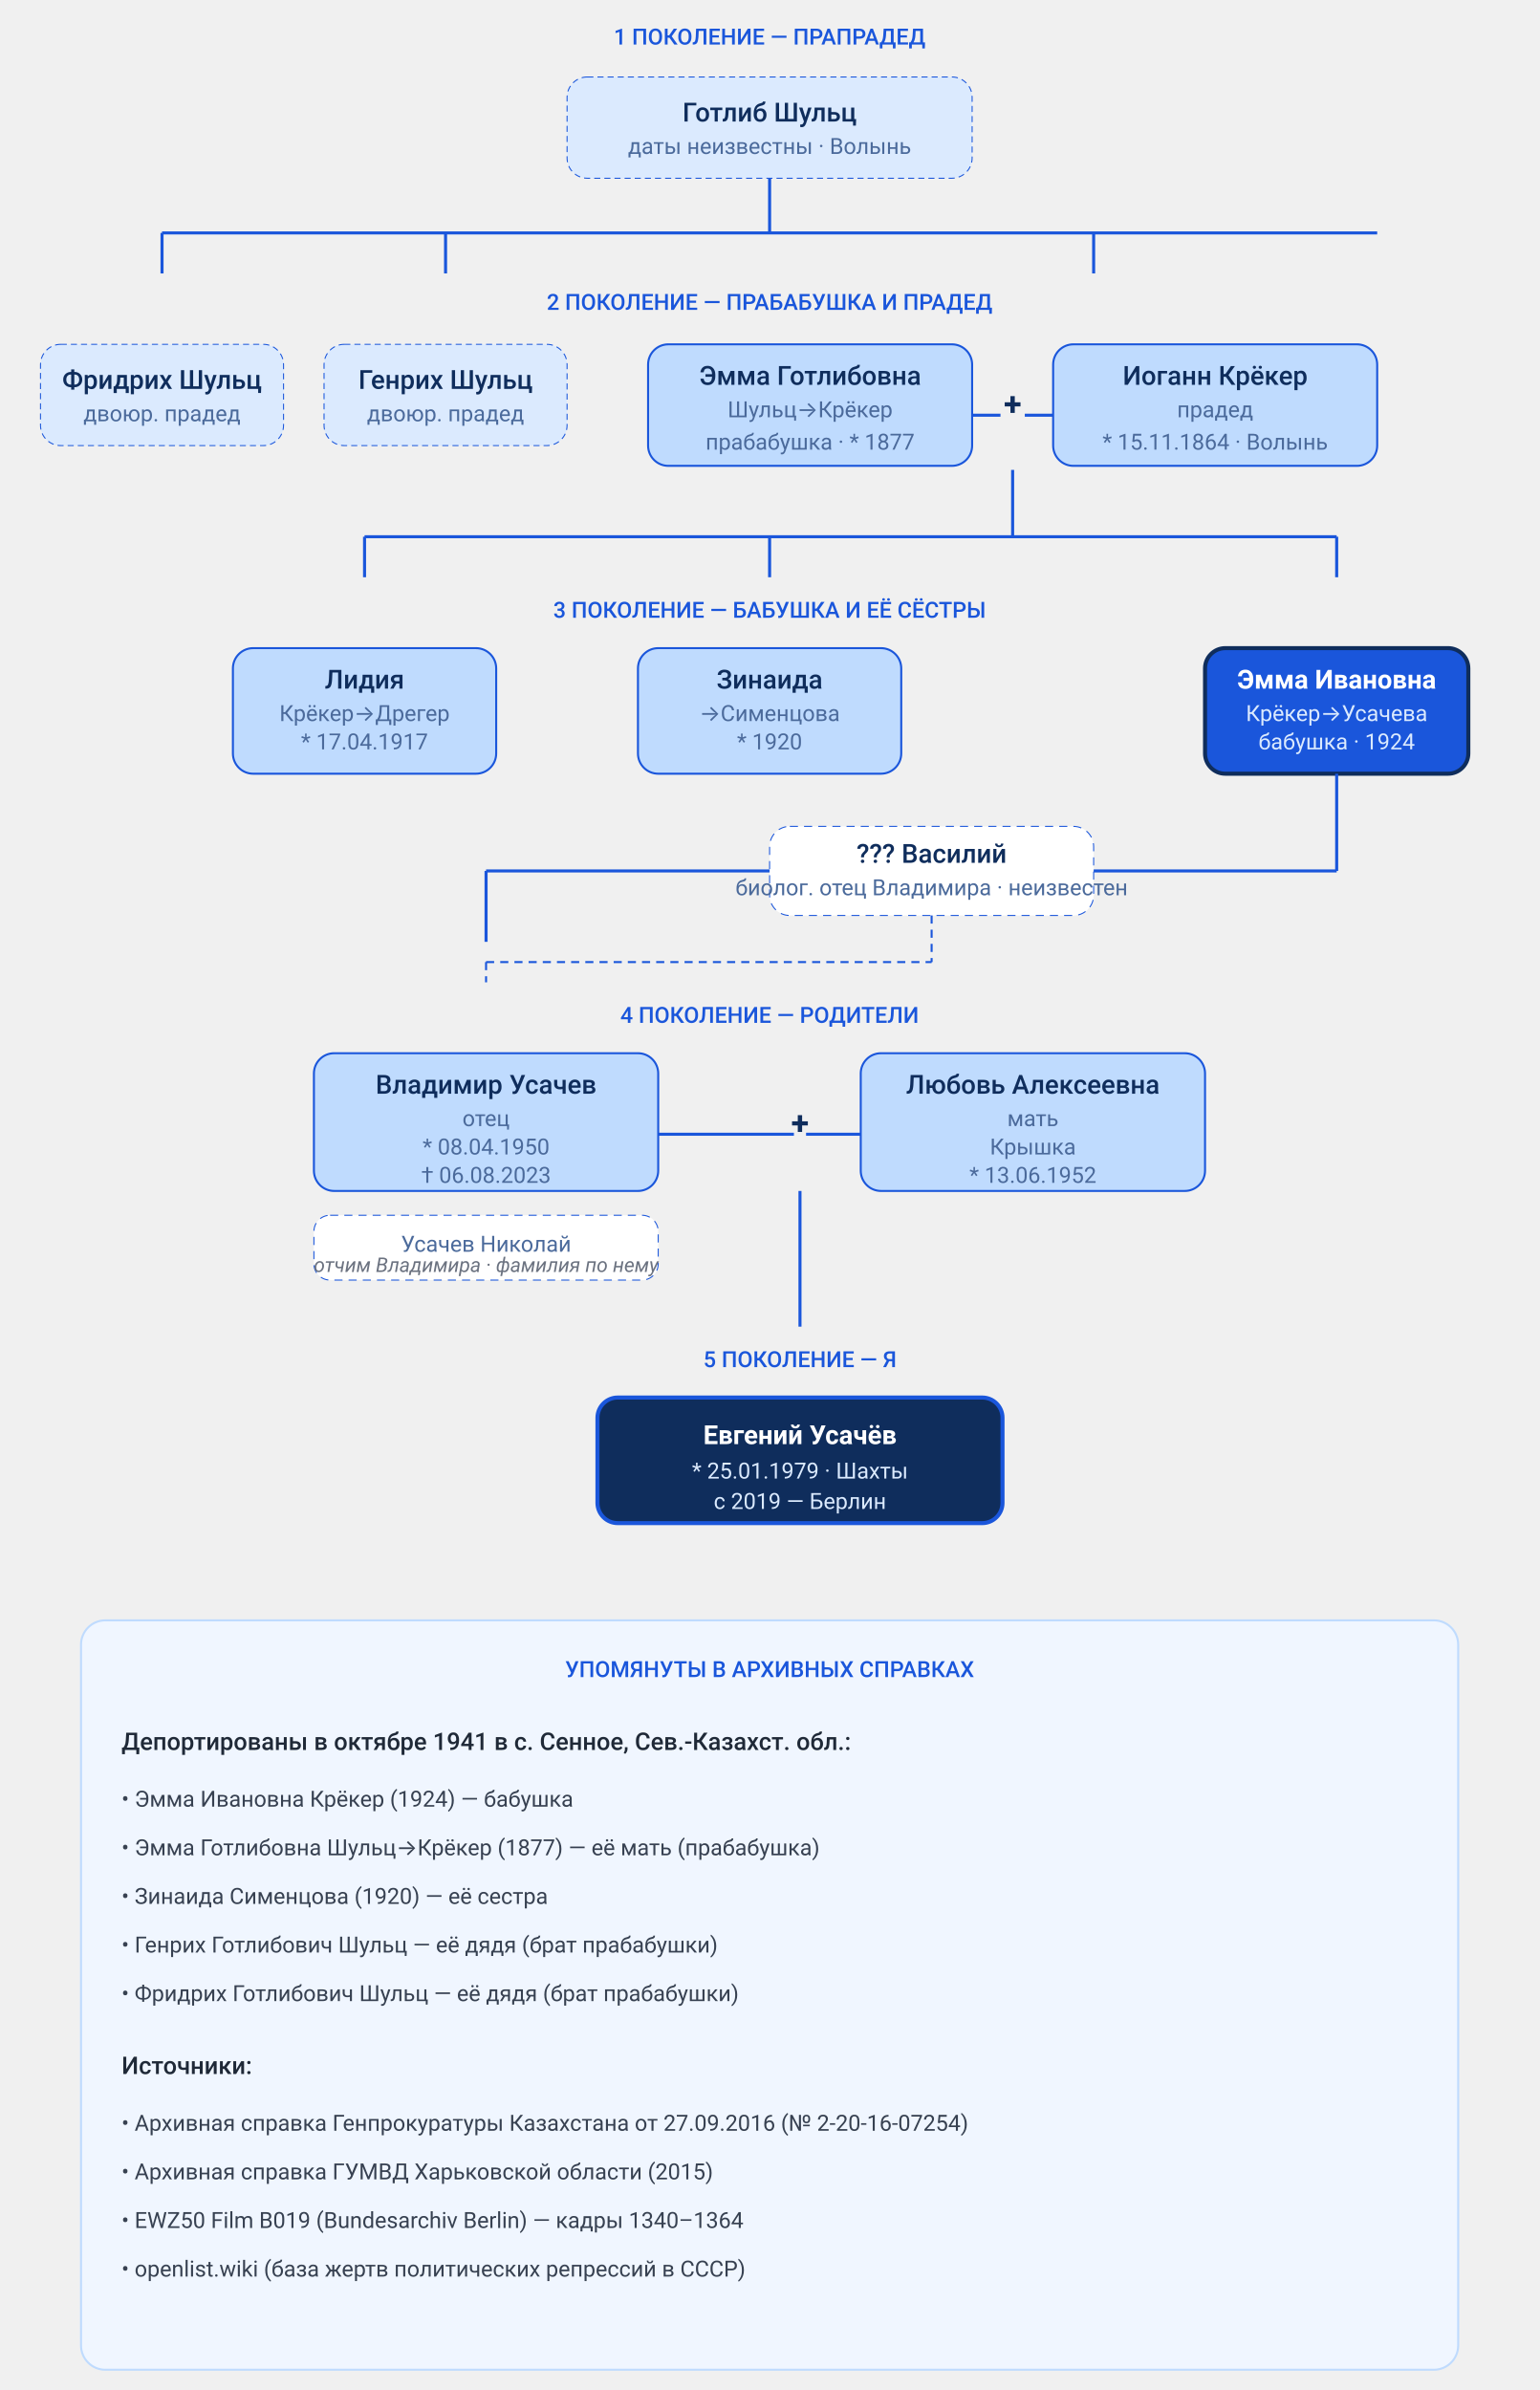
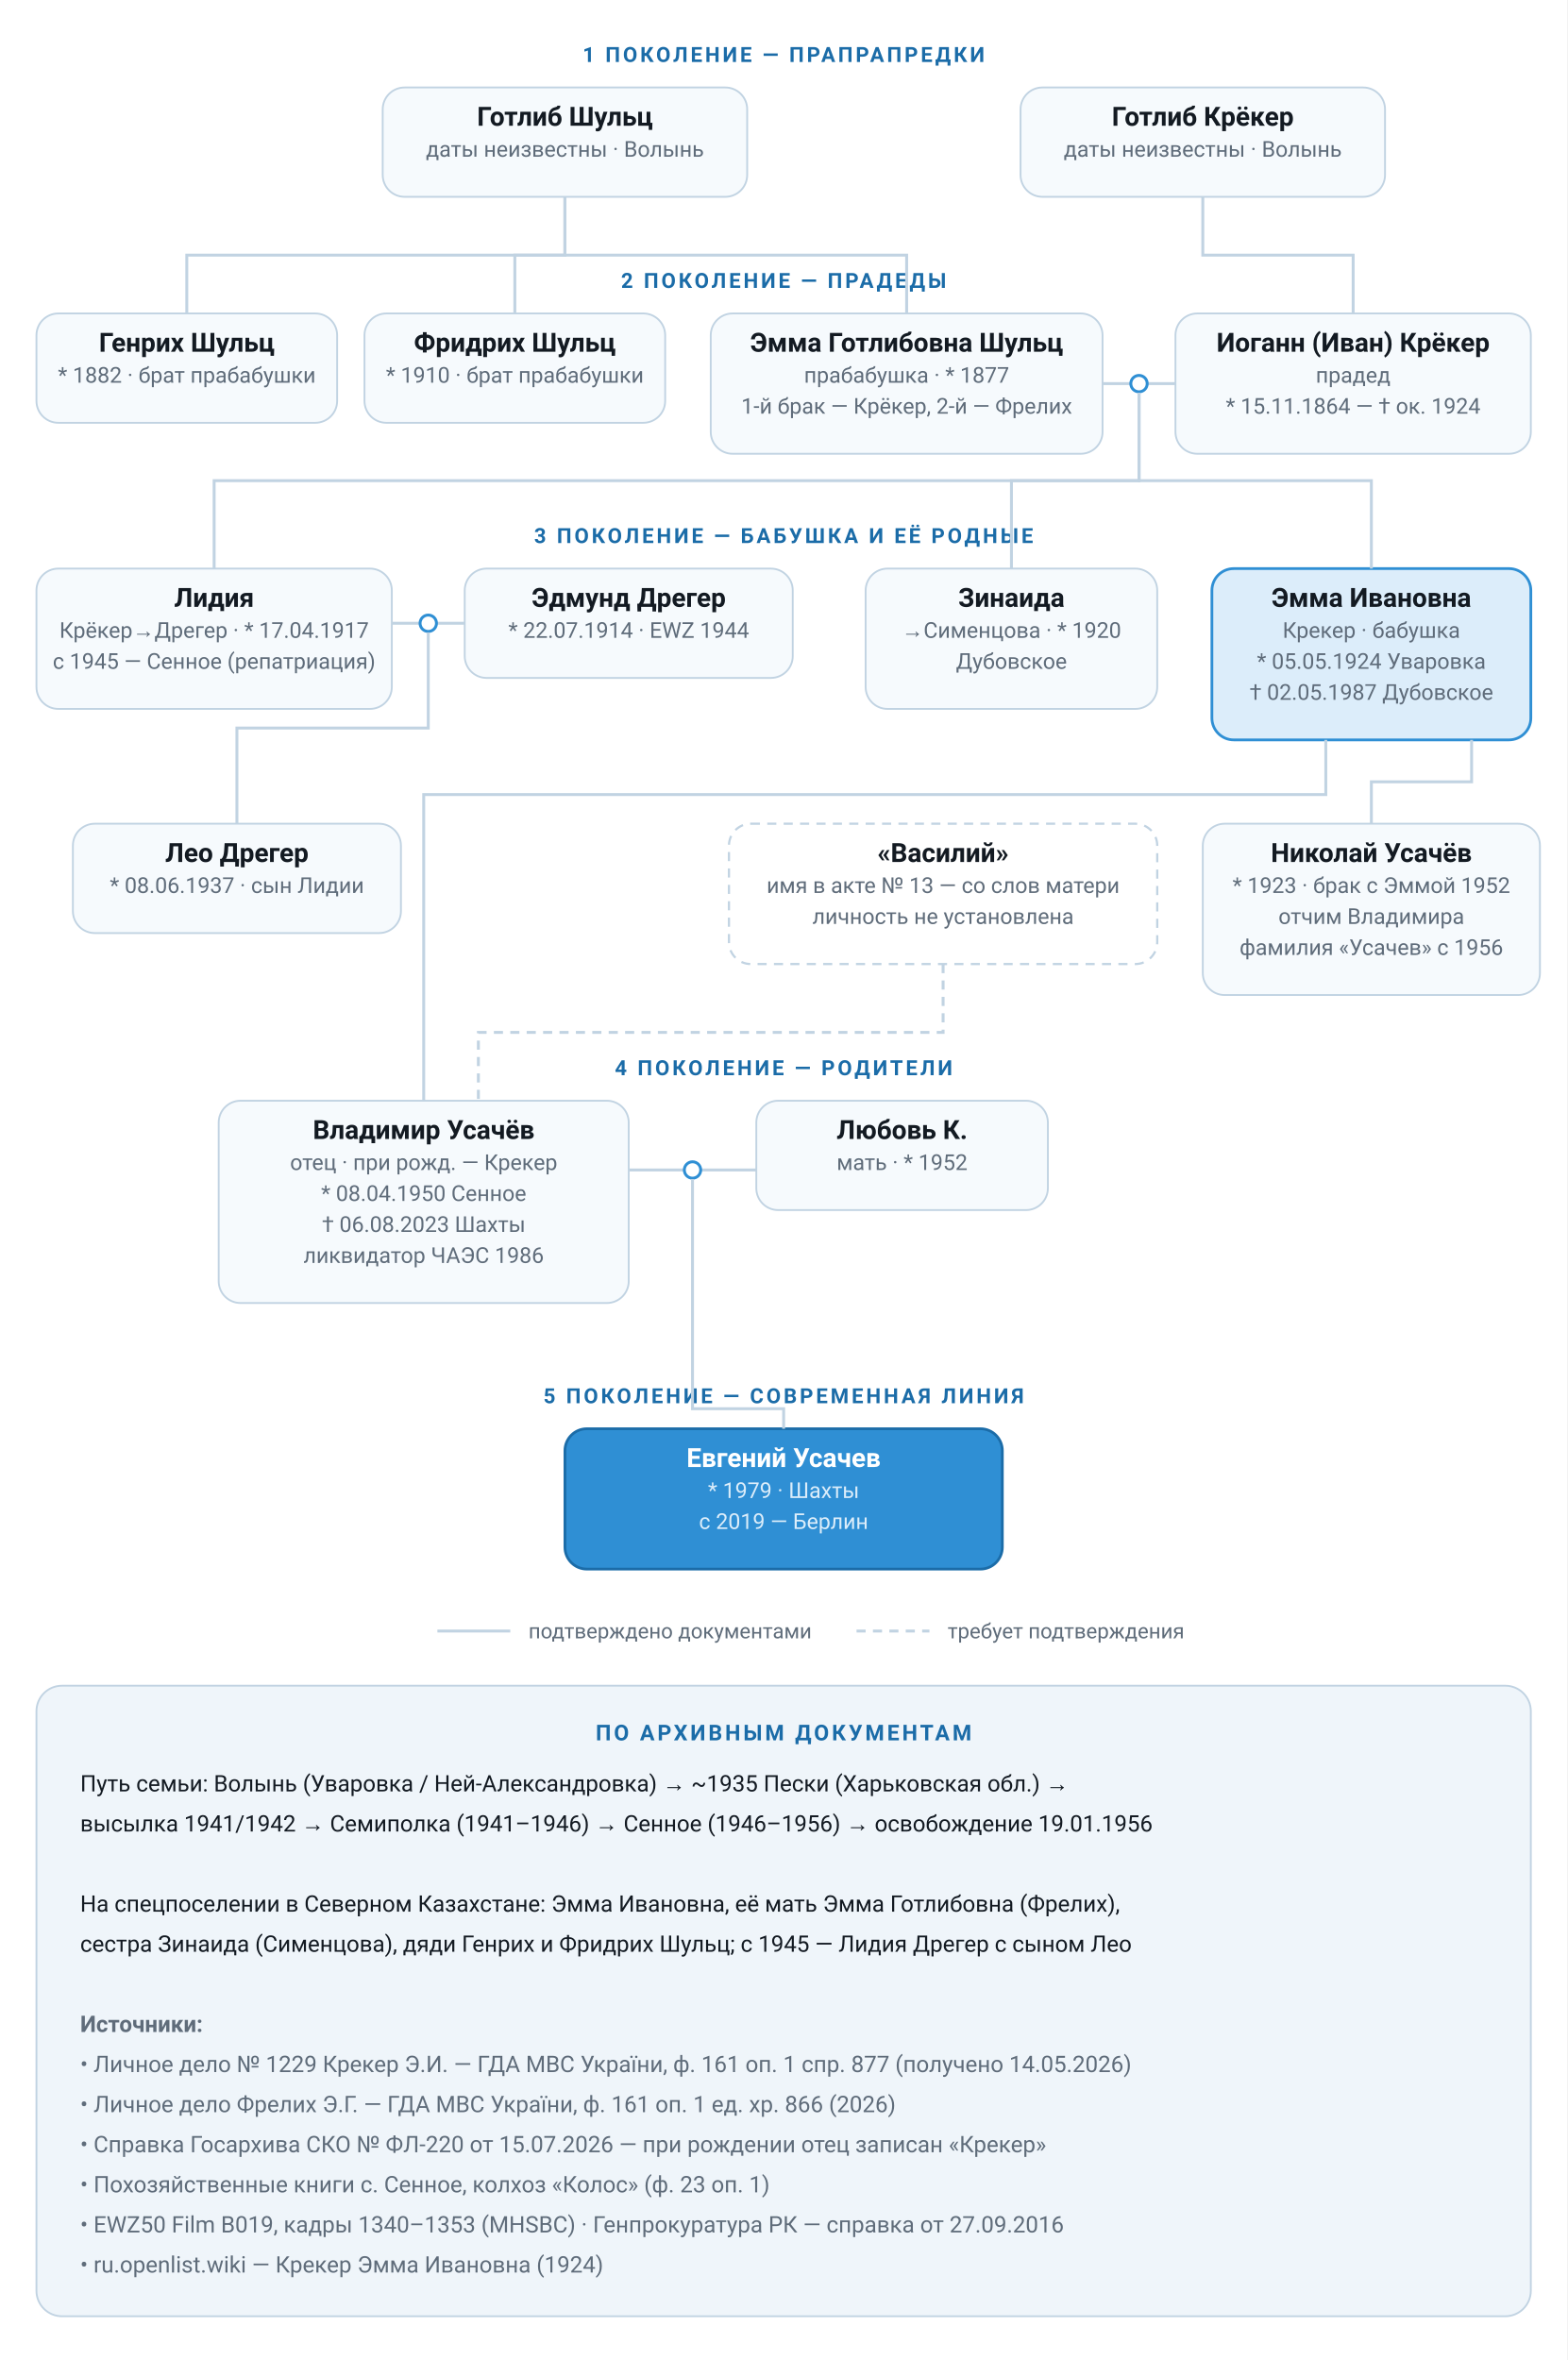
- <svg xmlns="http://www.w3.org/2000/svg" width="100%" viewBox="0 0 760 1180" role="img" font-family="-apple-system, BlinkMacSystemFont, &quot;Segoe UI&quot;, Roboto, sans-serif">
-   <style>
-   .lbl-gen { font-size: 11px; font-weight: 500; fill: #1a56db; text-anchor: middle; }
-   .name { font-size: 13px; font-weight: 500; fill: #0f2d5c; text-anchor: middle; }
-   .name-me { font-size: 13px; font-weight: 600; fill: #fff; text-anchor: middle; }
-   .name-grand { font-size: 13px; font-weight: 600; fill: #fff; text-anchor: middle; }
-   .meta { font-size: 11px; fill: #4b6a9b; text-anchor: middle; }
-   .meta-light { font-size: 11px; fill: #dbeafe; text-anchor: middle; }
-   .meta-grand { font-size: 11px; fill: #dbeafe; text-anchor: middle; }
-   .plus { font-size: 16px; font-weight: 600; fill: #0f2d5c; text-anchor: middle; }
-   .small-note { font-size: 10px; fill: #6b7280; text-anchor: middle; font-style: italic; }
-   .arch-title { font-size: 11px; font-weight: 500; fill: #1a56db; text-anchor: middle; }
-   .arch-text { font-size: 12px; fill: #1f2937; }
-   .arch-line { font-size: 11px; fill: #374151; }
-   .ancestor-box { fill: #dbeafe; stroke: #1a56db; stroke-width: 0.5; stroke-dasharray: 3,2; }
-   .person-box { fill: #bfdbfe; stroke: #1a56db; stroke-width: 1; }
-   .grand-box { fill: #1a56db; stroke: #0f2d5c; stroke-width: 2; }
-   .me-box { fill: #0f2d5c; stroke: #1a56db; stroke-width: 2; }
-   .unknown-box { fill: #fff; stroke: #1a56db; stroke-width: 0.5; stroke-dasharray: 4,3; }
-   .conn { stroke: #1a56db; stroke-width: 1.5; fill: none; }
-   .conn-dash { stroke: #1a56db; stroke-width: 1; fill: none; stroke-dasharray: 4,3; }
- </style>
-   <text x="380" y="22" class="lbl-gen">1 ПОКОЛЕНИЕ — ПРАПРАДЕД</text>
-   <rect x="280" y="38" width="200" height="50" rx="10" class="ancestor-box" />
-   <text x="380" y="60" class="name">Готлиб Шульц</text>
-   <text x="380" y="76" class="meta">даты неизвестны · Волынь</text>
-   <line x1="380" y1="88" x2="380" y2="115" class="conn" />
-   <line x1="80" y1="115" x2="680" y2="115" class="conn" />
-   <line x1="80" y1="115" x2="80" y2="135" class="conn" />
-   <line x1="220" y1="115" x2="220" y2="135" class="conn" />
-   <line x1="540" y1="115" x2="540" y2="135" class="conn" />
-   <text x="380" y="153" class="lbl-gen">2 ПОКОЛЕНИЕ — ПРАБАБУШКА И ПРАДЕД</text>
-   <rect x="20" y="170" width="120" height="50" rx="10" class="ancestor-box" />
-   <text x="80" y="192" class="name">Фридрих Шульц</text>
-   <text x="80" y="208" class="meta">двоюр. прадед</text>
-   <rect x="160" y="170" width="120" height="50" rx="10" class="ancestor-box" />
-   <text x="220" y="192" class="name">Генрих Шульц</text>
-   <text x="220" y="208" class="meta">двоюр. прадед</text>
-   <rect x="320" y="170" width="160" height="60" rx="10" class="person-box" />
-   <text x="400" y="190" class="name">Эмма Готлибовна</text>
-   <text x="400" y="206" class="meta">Шульц→Крёкер</text>
-   <text x="400" y="222" class="meta">прабабушка · * 1877</text>
-   <text x="500" y="205" class="plus">+</text>
-   <rect x="520" y="170" width="160" height="60" rx="10" class="person-box" />
-   <text x="600" y="190" class="name">Иоганн Крёкер</text>
-   <text x="600" y="206" class="meta">прадед</text>
-   <text x="600" y="222" class="meta">* 15.11.1864 · Волынь</text>
-   <line x1="480" y1="205" x2="494" y2="205" class="conn" />
-   <line x1="506" y1="205" x2="520" y2="205" class="conn" />
-   <line x1="500" y1="232" x2="500" y2="265" class="conn" />
-   <line x1="180" y1="265" x2="660" y2="265" class="conn" />
-   <line x1="180" y1="265" x2="180" y2="285" class="conn" />
-   <line x1="380" y1="265" x2="380" y2="285" class="conn" />
-   <line x1="660" y1="265" x2="660" y2="285" class="conn" />
-   <text x="380" y="305" class="lbl-gen">3 ПОКОЛЕНИЕ — БАБУШКА И ЕЁ СЁСТРЫ</text>
-   <rect x="115" y="320" width="130" height="62" rx="10" class="person-box" />
-   <text x="180" y="340" class="name">Лидия</text>
-   <text x="180" y="356" class="meta">Крёкер→Дрегер</text>
-   <text x="180" y="370" class="meta">* 17.04.1917</text>
-   <rect x="315" y="320" width="130" height="62" rx="10" class="person-box" />
-   <text x="380" y="340" class="name">Зинаида</text>
-   <text x="380" y="356" class="meta">→Сименцова</text>
-   <text x="380" y="370" class="meta">* 1920</text>
-   <rect x="595" y="320" width="130" height="62" rx="10" class="grand-box" />
-   <text x="660" y="340" class="name-grand">Эмма Ивановна</text>
-   <text x="660" y="356" class="meta-grand">Крёкер→Усачева</text>
-   <text x="660" y="370" class="meta-grand">бабушка · 1924</text>
-   <line x1="660" y1="382" x2="660" y2="430" class="conn" />
-   <line x1="240" y1="430" x2="660" y2="430" class="conn" />
-   <line x1="240" y1="430" x2="240" y2="465" class="conn" />
-   <rect x="380" y="408" width="160" height="44" rx="10" class="unknown-box" />
-   <text x="460" y="426" class="name">??? Василий</text>
-   <text x="460" y="442" class="meta">биолог. отец Владимира · неизвестен</text>
-   <line x1="460" y1="452" x2="460" y2="475" class="conn-dash" />
-   <line x1="240" y1="475" x2="460" y2="475" class="conn-dash" />
-   <line x1="240" y1="475" x2="240" y2="485" class="conn-dash" />
-   <text x="380" y="505" class="lbl-gen">4 ПОКОЛЕНИЕ — РОДИТЕЛИ</text>
-   <rect x="155" y="520" width="170" height="68" rx="10" class="person-box" />
-   <text x="240" y="540" class="name">Владимир Усачев</text>
-   <text x="240" y="556" class="meta">отец</text>
-   <text x="240" y="570" class="meta">* 08.04.1950</text>
-   <text x="240" y="584" class="meta">† 06.08.2023</text>
-   <text x="395" y="560" class="plus">+</text>
-   <rect x="425" y="520" width="170" height="68" rx="10" class="person-box" />
-   <text x="510" y="540" class="name">Любовь Алексеевна</text>
-   <text x="510" y="556" class="meta">мать</text>
-   <text x="510" y="570" class="meta">Крышка</text>
-   <text x="510" y="584" class="meta">* 13.06.1952</text>
-   <line x1="325" y1="560" x2="392" y2="560" class="conn" />
-   <line x1="398" y1="560" x2="425" y2="560" class="conn" />
-   <rect x="155" y="600" width="170" height="32" rx="8" class="unknown-box" />
-   <text x="240" y="618" class="meta">Усачев Николай</text>
-   <text x="240" y="628" class="small-note">отчим Владимира · фамилия по нему</text>
-   <line x1="395" y1="588" x2="395" y2="655" class="conn" />
-   <text x="395" y="675" class="lbl-gen">5 ПОКОЛЕНИЕ — Я</text>
-   <rect x="295" y="690" width="200" height="62" rx="10" class="me-box" />
-   <text x="395" y="713" class="name-me">Евгений Усачёв</text>
-   <text x="395" y="730" class="meta-light">* 25.01.1979 · Шахты</text>
-   <text x="395" y="745" class="meta-light">с 2019 — Берлин</text>
-   <rect x="40" y="800" width="680" height="370" rx="12" fill="#f0f6ff" stroke="#bfdbfe" stroke-width="1" />
-   <text x="380" y="828" class="arch-title">УПОМЯНУТЫ В АРХИВНЫХ СПРАВКАХ</text>
-   <text x="60" y="864" class="arch-text" font-weight="500">Депортированы в октябре 1941 в с. Сенное, Сев.-Казахст. обл.:</text>
-   <text x="60" y="892" class="arch-line">• Эмма Ивановна Крёкер (1924) — бабушка</text>
-   <text x="60" y="916" class="arch-line">• Эмма Готлибовна Шульц→Крёкер (1877) — её мать (прабабушка)</text>
-   <text x="60" y="940" class="arch-line">• Зинаида Сименцова (1920) — её сестра</text>
-   <text x="60" y="964" class="arch-line">• Генрих Готлибович Шульц — её дядя (брат прабабушки)</text>
-   <text x="60" y="988" class="arch-line">• Фридрих Готлибович Шульц — её дядя (брат прабабушки)</text>
-   <text x="60" y="1024" class="arch-text" font-weight="500">Источники:</text>
-   <text x="60" y="1052" class="arch-line">• Архивная справка Генпрокуратуры Казахстана от 27.09.2016 (№ 2-20-16-07254)</text>
-   <text x="60" y="1076" class="arch-line">• Архивная справка ГУМВД Харьковской области (2015)</text>
-   <text x="60" y="1100" class="arch-line">• EWZ50 Film B019 (Bundesarchiv Berlin) — кадры 1340–1364</text>
-   <text x="60" y="1124" class="arch-line">• openlist.wiki (база жертв политических репрессий в СССР)</text>
+ <svg xmlns="http://www.w3.org/2000/svg" width="100%" viewBox="0 0 860 1295" role="img" font-family="-apple-system, BlinkMacSystemFont, 'Segoe UI', Roboto, 'Helvetica Neue', Arial, sans-serif">
+   <rect x="0" y="0" width="860" height="1295" fill="#ffffff" />
+   <text x="430" y="34" text-anchor="middle" font-size="11.5" font-weight="700" letter-spacing="1.5" fill="#1b6ca8">1 ПОКОЛЕНИЕ — ПРАПРАПРЕДКИ</text>
+   <rect x="210" y="48" width="200" height="60" rx="12" fill="#f6fafd" stroke="#c1d3e2" stroke-width="1" />
+   <text x="310" y="69" text-anchor="middle" font-size="14.5" font-weight="600" fill="#131a22">Готлиб Шульц</text>
+   <text x="310" y="86" text-anchor="middle" font-size="12" fill="#5f6c7a">даты неизвестны · Волынь</text>
+   <rect x="560" y="48" width="200" height="60" rx="12" fill="#f6fafd" stroke="#c1d3e2" stroke-width="1" />
+   <text x="660" y="69" text-anchor="middle" font-size="14.5" font-weight="600" fill="#131a22">Готлиб Крёкер</text>
+   <text x="660" y="86" text-anchor="middle" font-size="12" fill="#5f6c7a">даты неизвестны · Волынь</text>
+   <text x="430" y="158" text-anchor="middle" font-size="11.5" font-weight="700" letter-spacing="1.5" fill="#1b6ca8">2 ПОКОЛЕНИЕ — ПРАДЕДЫ</text>
+   <rect x="20" y="172" width="165" height="60" rx="12" fill="#f6fafd" stroke="#c1d3e2" stroke-width="1" />
+   <text x="102.5" y="193" text-anchor="middle" font-size="14.5" font-weight="600" fill="#131a22">Генрих Шульц</text>
+   <text x="102.5" y="210" text-anchor="middle" font-size="12" fill="#5f6c7a">* 1882 · брат прабабушки</text>
+   <rect x="200" y="172" width="165" height="60" rx="12" fill="#f6fafd" stroke="#c1d3e2" stroke-width="1" />
+   <text x="282.5" y="193" text-anchor="middle" font-size="14.5" font-weight="600" fill="#131a22">Фридрих Шульц</text>
+   <text x="282.5" y="210" text-anchor="middle" font-size="12" fill="#5f6c7a">* 1910 · брат прабабушки</text>
+   <rect x="390" y="172" width="215" height="77" rx="12" fill="#f6fafd" stroke="#c1d3e2" stroke-width="1" />
+   <text x="497.5" y="193" text-anchor="middle" font-size="14.5" font-weight="600" fill="#131a22">Эмма Готлибовна Шульц</text>
+   <text x="497.5" y="210" text-anchor="middle" font-size="12" fill="#5f6c7a">прабабушка · * 1877</text>
+   <text x="497.5" y="227" text-anchor="middle" font-size="12" fill="#5f6c7a">1-й брак — Крёкер, 2-й — Фрелих</text>
+   <rect x="645" y="172" width="195" height="77" rx="12" fill="#f6fafd" stroke="#c1d3e2" stroke-width="1" />
+   <text x="742.5" y="193" text-anchor="middle" font-size="14.5" font-weight="600" fill="#131a22">Иоганн (Иван) Крёкер</text>
+   <text x="742.5" y="210" text-anchor="middle" font-size="12" fill="#5f6c7a">прадед</text>
+   <text x="742.5" y="227" text-anchor="middle" font-size="12" fill="#5f6c7a">* 15.11.1864 — † ок. 1924</text>
+   <path d="M 310 108 V 140 H 102.5 V 172" stroke="#c1d3e2" stroke-width="1.6" fill="none" />
+   <path d="M 310 108 V 140 H 282.5 V 172" stroke="#c1d3e2" stroke-width="1.6" fill="none" />
+   <path d="M 310 108 V 140 H 497.5 V 172" stroke="#c1d3e2" stroke-width="1.6" fill="none" />
+   <path d="M 660 108 V 140 H 742.5 V 172" stroke="#c1d3e2" stroke-width="1.6" fill="none" />
+   <path d="M 605 210.5 L 645 210.5" stroke="#c1d3e2" stroke-width="1.6" fill="none" />
+   <circle cx="625" cy="210.5" r="4.5" fill="#ffffff" stroke="#2f8fd4" stroke-width="1.6" />
+   <text x="430" y="298" text-anchor="middle" font-size="11.5" font-weight="700" letter-spacing="1.5" fill="#1b6ca8">3 ПОКОЛЕНИЕ — БАБУШКА И ЕЁ РОДНЫЕ</text>
+   <rect x="20" y="312" width="195" height="77" rx="12" fill="#f6fafd" stroke="#c1d3e2" stroke-width="1" />
+   <text x="117.5" y="333" text-anchor="middle" font-size="14.5" font-weight="600" fill="#131a22">Лидия</text>
+   <text x="117.5" y="350" text-anchor="middle" font-size="12" fill="#5f6c7a">Крёкер→Дрегер · * 17.04.1917</text>
+   <text x="117.5" y="367" text-anchor="middle" font-size="12" fill="#5f6c7a">с 1945 — Сенное (репатриация)</text>
+   <rect x="255" y="312" width="180" height="60" rx="12" fill="#f6fafd" stroke="#c1d3e2" stroke-width="1" />
+   <text x="345" y="333" text-anchor="middle" font-size="14.5" font-weight="600" fill="#131a22">Эдмунд Дрегер</text>
+   <text x="345" y="350" text-anchor="middle" font-size="12" fill="#5f6c7a">* 22.07.1914 · EWZ 1944</text>
+   <rect x="475" y="312" width="160" height="77" rx="12" fill="#f6fafd" stroke="#c1d3e2" stroke-width="1" />
+   <text x="555" y="333" text-anchor="middle" font-size="14.5" font-weight="600" fill="#131a22">Зинаида</text>
+   <text x="555" y="350" text-anchor="middle" font-size="12" fill="#5f6c7a">→Сименцова · * 1920</text>
+   <text x="555" y="367" text-anchor="middle" font-size="12" fill="#5f6c7a">Дубовское</text>
+   <rect x="665" y="312" width="175" height="94" rx="12" fill="#dcedfa" stroke="#2f8fd4" stroke-width="1.5" />
+   <text x="752.5" y="333" text-anchor="middle" font-size="14.5" font-weight="600" fill="#131a22">Эмма Ивановна</text>
+   <text x="752.5" y="350" text-anchor="middle" font-size="12" fill="#5f6c7a">Крекер · бабушка</text>
+   <text x="752.5" y="367" text-anchor="middle" font-size="12" fill="#5f6c7a">* 05.05.1924 Уваровка</text>
+   <text x="752.5" y="384" text-anchor="middle" font-size="12" fill="#5f6c7a">† 02.05.1987 Дубовское</text>
+   <path d="M 625 215.5 V 263.75 H 117.5 V 312" stroke="#c1d3e2" stroke-width="1.6" fill="none" />
+   <path d="M 625 215.5 V 263.75 H 555 V 312" stroke="#c1d3e2" stroke-width="1.6" fill="none" />
+   <path d="M 625 215.5 V 263.75 H 752.5 V 312" stroke="#c1d3e2" stroke-width="1.6" fill="none" />
+   <path d="M 215 342 L 255 342" stroke="#c1d3e2" stroke-width="1.6" fill="none" />
+   <circle cx="235" cy="342" r="4.5" fill="#ffffff" stroke="#2f8fd4" stroke-width="1.6" />
+   <rect x="40" y="452" width="180" height="60" rx="12" fill="#f6fafd" stroke="#c1d3e2" stroke-width="1" />
+   <text x="130" y="473" text-anchor="middle" font-size="14.5" font-weight="600" fill="#131a22">Лео Дрегер</text>
+   <text x="130" y="490" text-anchor="middle" font-size="12" fill="#5f6c7a">* 08.06.1937 · сын Лидии</text>
+   <path d="M 235 347 V 399.5 H 130 V 452" stroke="#c1d3e2" stroke-width="1.6" fill="none" />
+   <rect x="400" y="452" width="235" height="77" rx="12" fill="#ffffff" stroke="#c1d3e2" stroke-width="1.2" stroke-dasharray="5,4" />
+   <text x="517.5" y="473" text-anchor="middle" font-size="14.5" font-weight="600" fill="#131a22">«Василий»</text>
+   <text x="517.5" y="490" text-anchor="middle" font-size="12" fill="#5f6c7a">имя в акте № 13 — со слов матери</text>
+   <text x="517.5" y="507" text-anchor="middle" font-size="12" fill="#5f6c7a">личность не установлена</text>
+   <rect x="660" y="452" width="185" height="94" rx="12" fill="#f6fafd" stroke="#c1d3e2" stroke-width="1" />
+   <text x="752.5" y="473" text-anchor="middle" font-size="14.5" font-weight="600" fill="#131a22">Николай Усачёв</text>
+   <text x="752.5" y="490" text-anchor="middle" font-size="12" fill="#5f6c7a">* 1923 · брак с Эммой 1952</text>
+   <text x="752.5" y="507" text-anchor="middle" font-size="12" fill="#5f6c7a">отчим Владимира</text>
+   <text x="752.5" y="524" text-anchor="middle" font-size="12" fill="#5f6c7a">фамилия «Усачев» с 1956</text>
+   <path d="M 807.5 406 V 429 H 752.5 V 452" stroke="#c1d3e2" stroke-width="1.6" fill="none" />
+   <text x="430" y="590" text-anchor="middle" font-size="11.5" font-weight="700" letter-spacing="1.5" fill="#1b6ca8">4 ПОКОЛЕНИЕ — РОДИТЕЛИ</text>
+   <rect x="120" y="604" width="225" height="111" rx="12" fill="#f6fafd" stroke="#c1d3e2" stroke-width="1" />
+   <text x="232.5" y="625" text-anchor="middle" font-size="14.5" font-weight="600" fill="#131a22">Владимир Усачёв</text>
+   <text x="232.5" y="642" text-anchor="middle" font-size="12" fill="#5f6c7a">отец · при рожд. — Крекер</text>
+   <text x="232.5" y="659" text-anchor="middle" font-size="12" fill="#5f6c7a">* 08.04.1950 Сенное</text>
+   <text x="232.5" y="676" text-anchor="middle" font-size="12" fill="#5f6c7a">† 06.08.2023 Шахты</text>
+   <text x="232.5" y="693" text-anchor="middle" font-size="12" fill="#5f6c7a">ликвидатор ЧАЭС 1986</text>
+   <rect x="415" y="604" width="160" height="60" rx="12" fill="#f6fafd" stroke="#c1d3e2" stroke-width="1" />
+   <text x="495" y="625" text-anchor="middle" font-size="14.5" font-weight="600" fill="#131a22">Любовь К.</text>
+   <text x="495" y="642" text-anchor="middle" font-size="12" fill="#5f6c7a">мать · * 1952</text>
+   <path d="M 727.5 406 V 436 H 232.5 V 604" stroke="#c1d3e2" stroke-width="1.6" fill="none" />
+   <path d="M 517.5 529 V 566.5 H 262.5 V 604" stroke="#c1d3e2" stroke-width="1.6" fill="none" stroke-dasharray="5,4" />
+   <path d="M 345 642 L 415 642" stroke="#c1d3e2" stroke-width="1.6" fill="none" />
+   <circle cx="380" cy="642" r="4.5" fill="#ffffff" stroke="#2f8fd4" stroke-width="1.6" />
+   <text x="430" y="770" text-anchor="middle" font-size="11.5" font-weight="700" letter-spacing="1.5" fill="#1b6ca8">5 ПОКОЛЕНИЕ — СОВРЕМЕННАЯ ЛИНИЯ</text>
+   <rect x="310" y="784" width="240" height="77" rx="12" fill="#2f8fd4" stroke="#1b6ca8" stroke-width="1.5" />
+   <text x="430" y="805" text-anchor="middle" font-size="14.5" font-weight="600" fill="#ffffff">Евгений Усачев</text>
+   <text x="430" y="822" text-anchor="middle" font-size="12" fill="#dcedfa">* 1979 · Шахты</text>
+   <text x="430" y="839" text-anchor="middle" font-size="12" fill="#dcedfa">с 2019 — Берлин</text>
+   <path d="M 380 647 L 380 762" stroke="#c1d3e2" stroke-width="1.6" fill="none" />
+   <path d="M 380 762 V 773 H 430 V 784" stroke="#c1d3e2" stroke-width="1.6" fill="none" />
+   <line x1="240" y1="895" x2="280" y2="895" stroke="#c1d3e2" stroke-width="1.6" />
+   <text x="290" y="899" font-size="11.5" fill="#5f6c7a">подтверждено документами</text>
+   <line x1="470" y1="895" x2="510" y2="895" stroke="#c1d3e2" stroke-width="1.6" stroke-dasharray="5,4" />
+   <text x="520" y="899" font-size="11.5" fill="#5f6c7a">требует подтверждения</text>
+   <rect x="20" y="925" width="820" height="346" rx="14" fill="#eff5fa" stroke="#c1d3e2" stroke-width="1" />
+   <text x="430" y="955" text-anchor="middle" font-size="12" font-weight="700" letter-spacing="1.5" fill="#1b6ca8">ПО АРХИВНЫМ ДОКУМЕНТАМ</text>
+   <text x="44" y="983" font-size="12.5" fill="#131a22">Путь семьи: Волынь (Уваровка / Ней-Александровка) → ~1935 Пески (Харьковская обл.) →</text>
+   <text x="44" y="1005" font-size="12.5" fill="#131a22">высылка 1941/1942 → Семиполка (1941–1946) → Сенное (1946–1956) → освобождение 19.01.1956</text>
+   <text x="44" y="1049" font-size="12.5" fill="#131a22">На спецпоселении в Северном Казахстане: Эмма Ивановна, её мать Эмма Готлибовна (Фрелих),</text>
+   <text x="44" y="1071" font-size="12.5" fill="#131a22">сестра Зинаида (Сименцова), дяди Генрих и Фридрих Шульц; с 1945 — Лидия Дрегер с сыном Лео</text>
+   <text x="44" y="1115" font-size="12.5" font-weight="600" fill="#5f6c7a">Источники:</text>
+   <text x="44" y="1137" font-size="12.5" fill="#5f6c7a">• Личное дело № 1229 Крекер Э.И. — ГДА МВС України, ф. 161 оп. 1 спр. 877 (получено 14.05.2026)</text>
+   <text x="44" y="1159" font-size="12.5" fill="#5f6c7a">• Личное дело Фрелих Э.Г. — ГДА МВС України, ф. 161 оп. 1 ед. хр. 866 (2026)</text>
+   <text x="44" y="1181" font-size="12.5" fill="#5f6c7a">• Справка Госархива СКО № ФЛ-220 от 15.07.2026 — при рождении отец записан «Крекер»</text>
+   <text x="44" y="1203" font-size="12.5" fill="#5f6c7a">• Похозяйственные книги с. Сенное, колхоз «Колос» (ф. 23 оп. 1)</text>
+   <text x="44" y="1225" font-size="12.5" fill="#5f6c7a">• EWZ50 Film B019, кадры 1340–1353 (MHSBC) · Генпрокуратура РК — справка от 27.09.2016</text>
+   <text x="44" y="1247" font-size="12.5" fill="#5f6c7a">• ru.openlist.wiki — Крекер Эмма Ивановна (1924)</text>
</svg>
